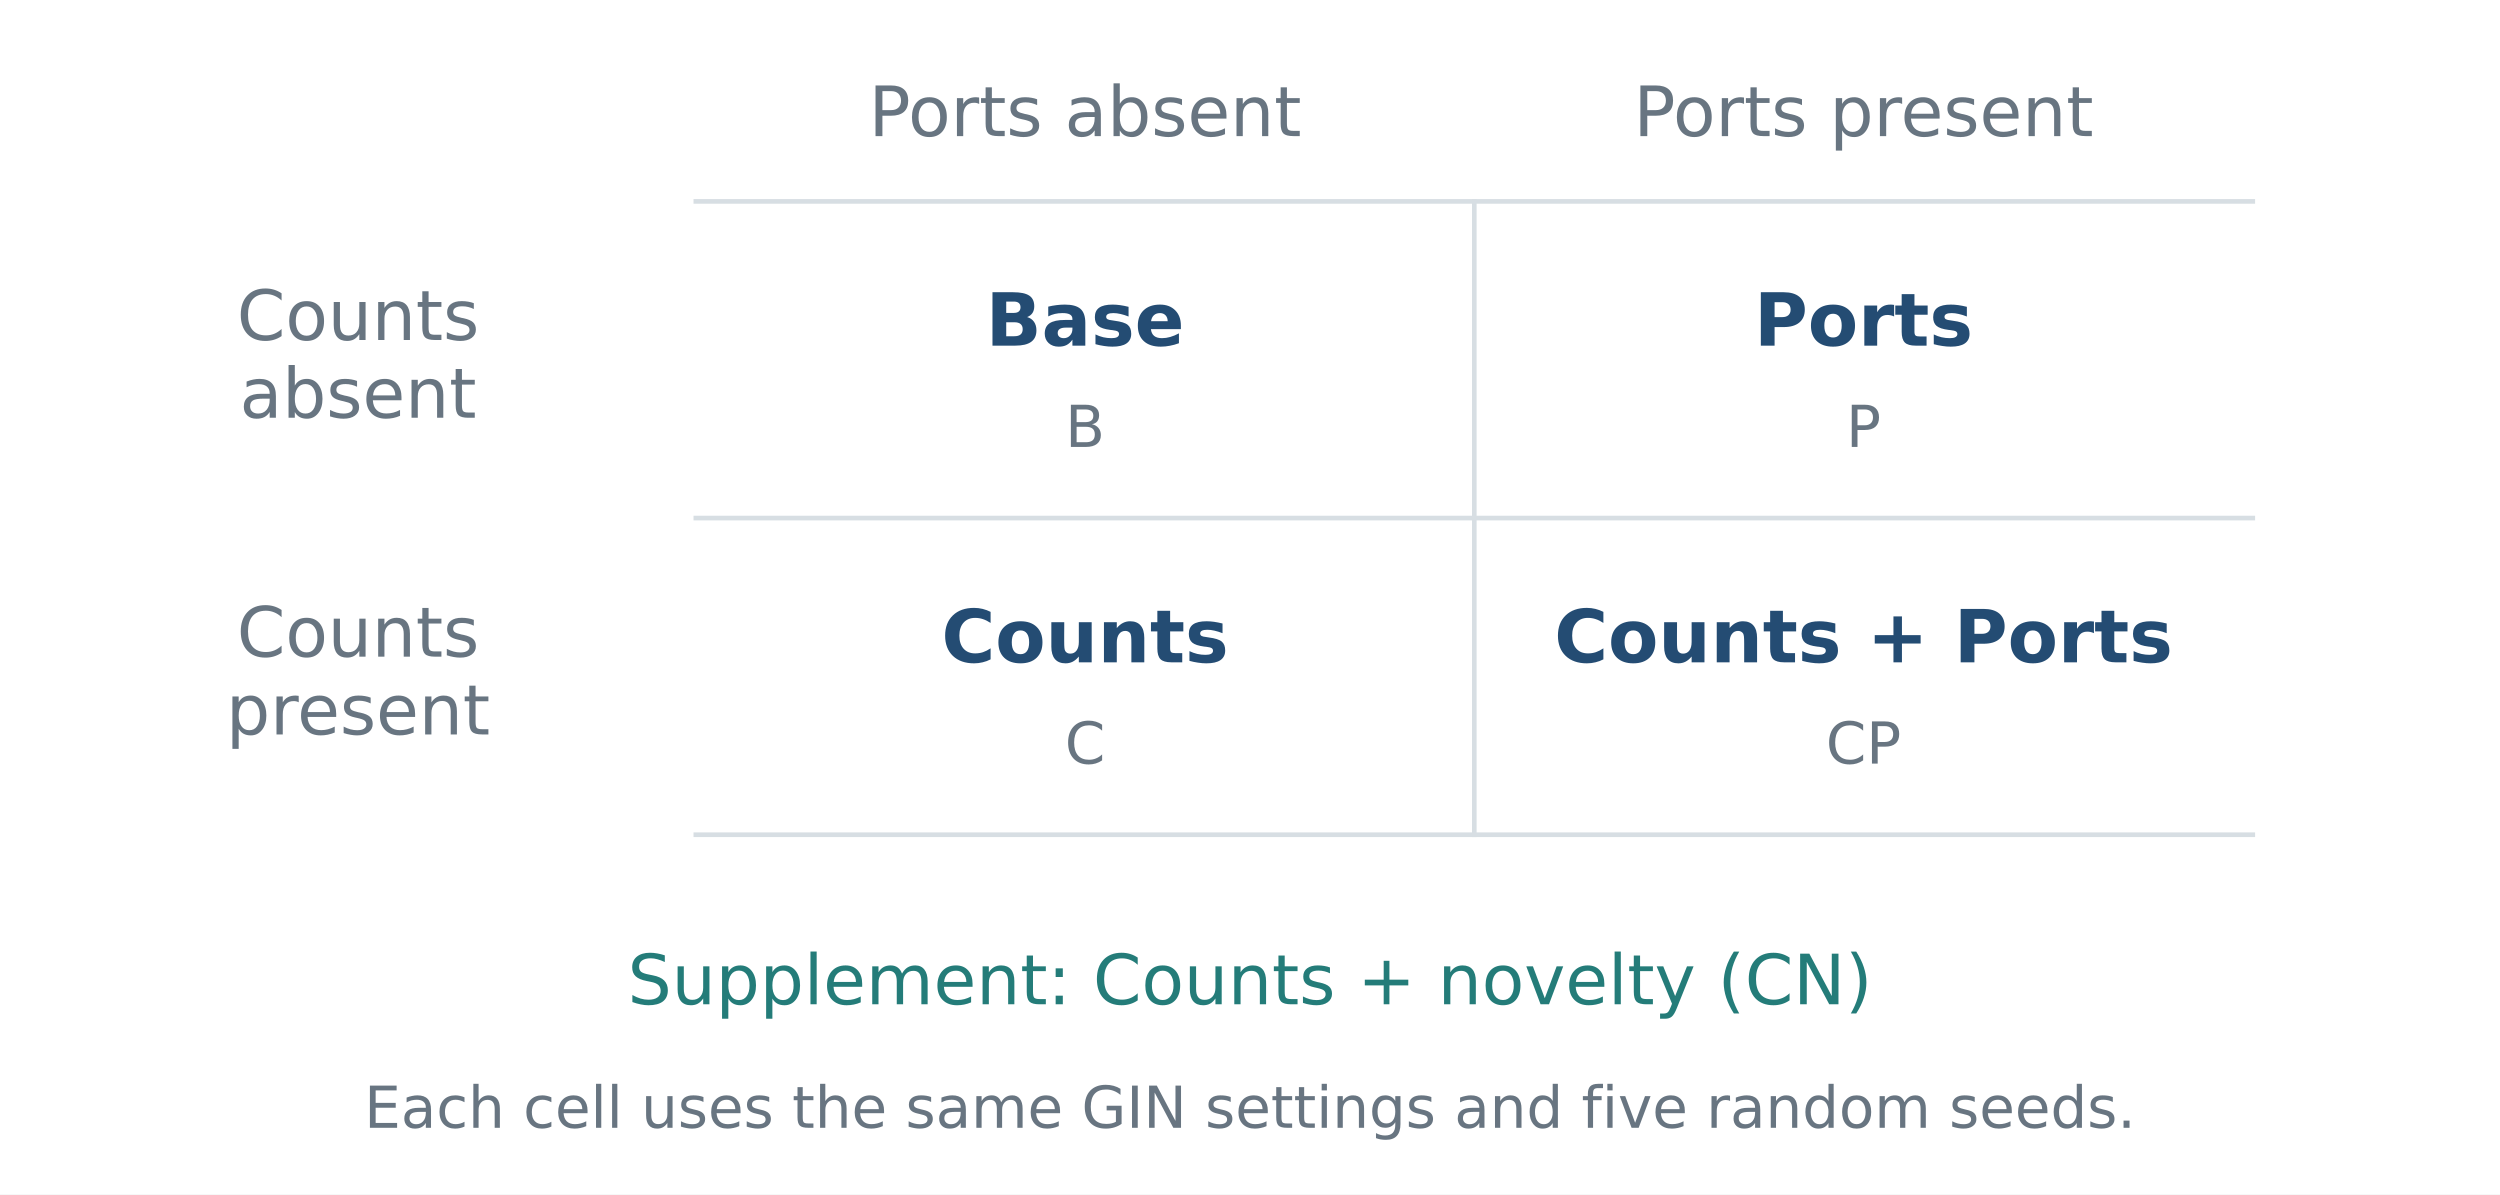
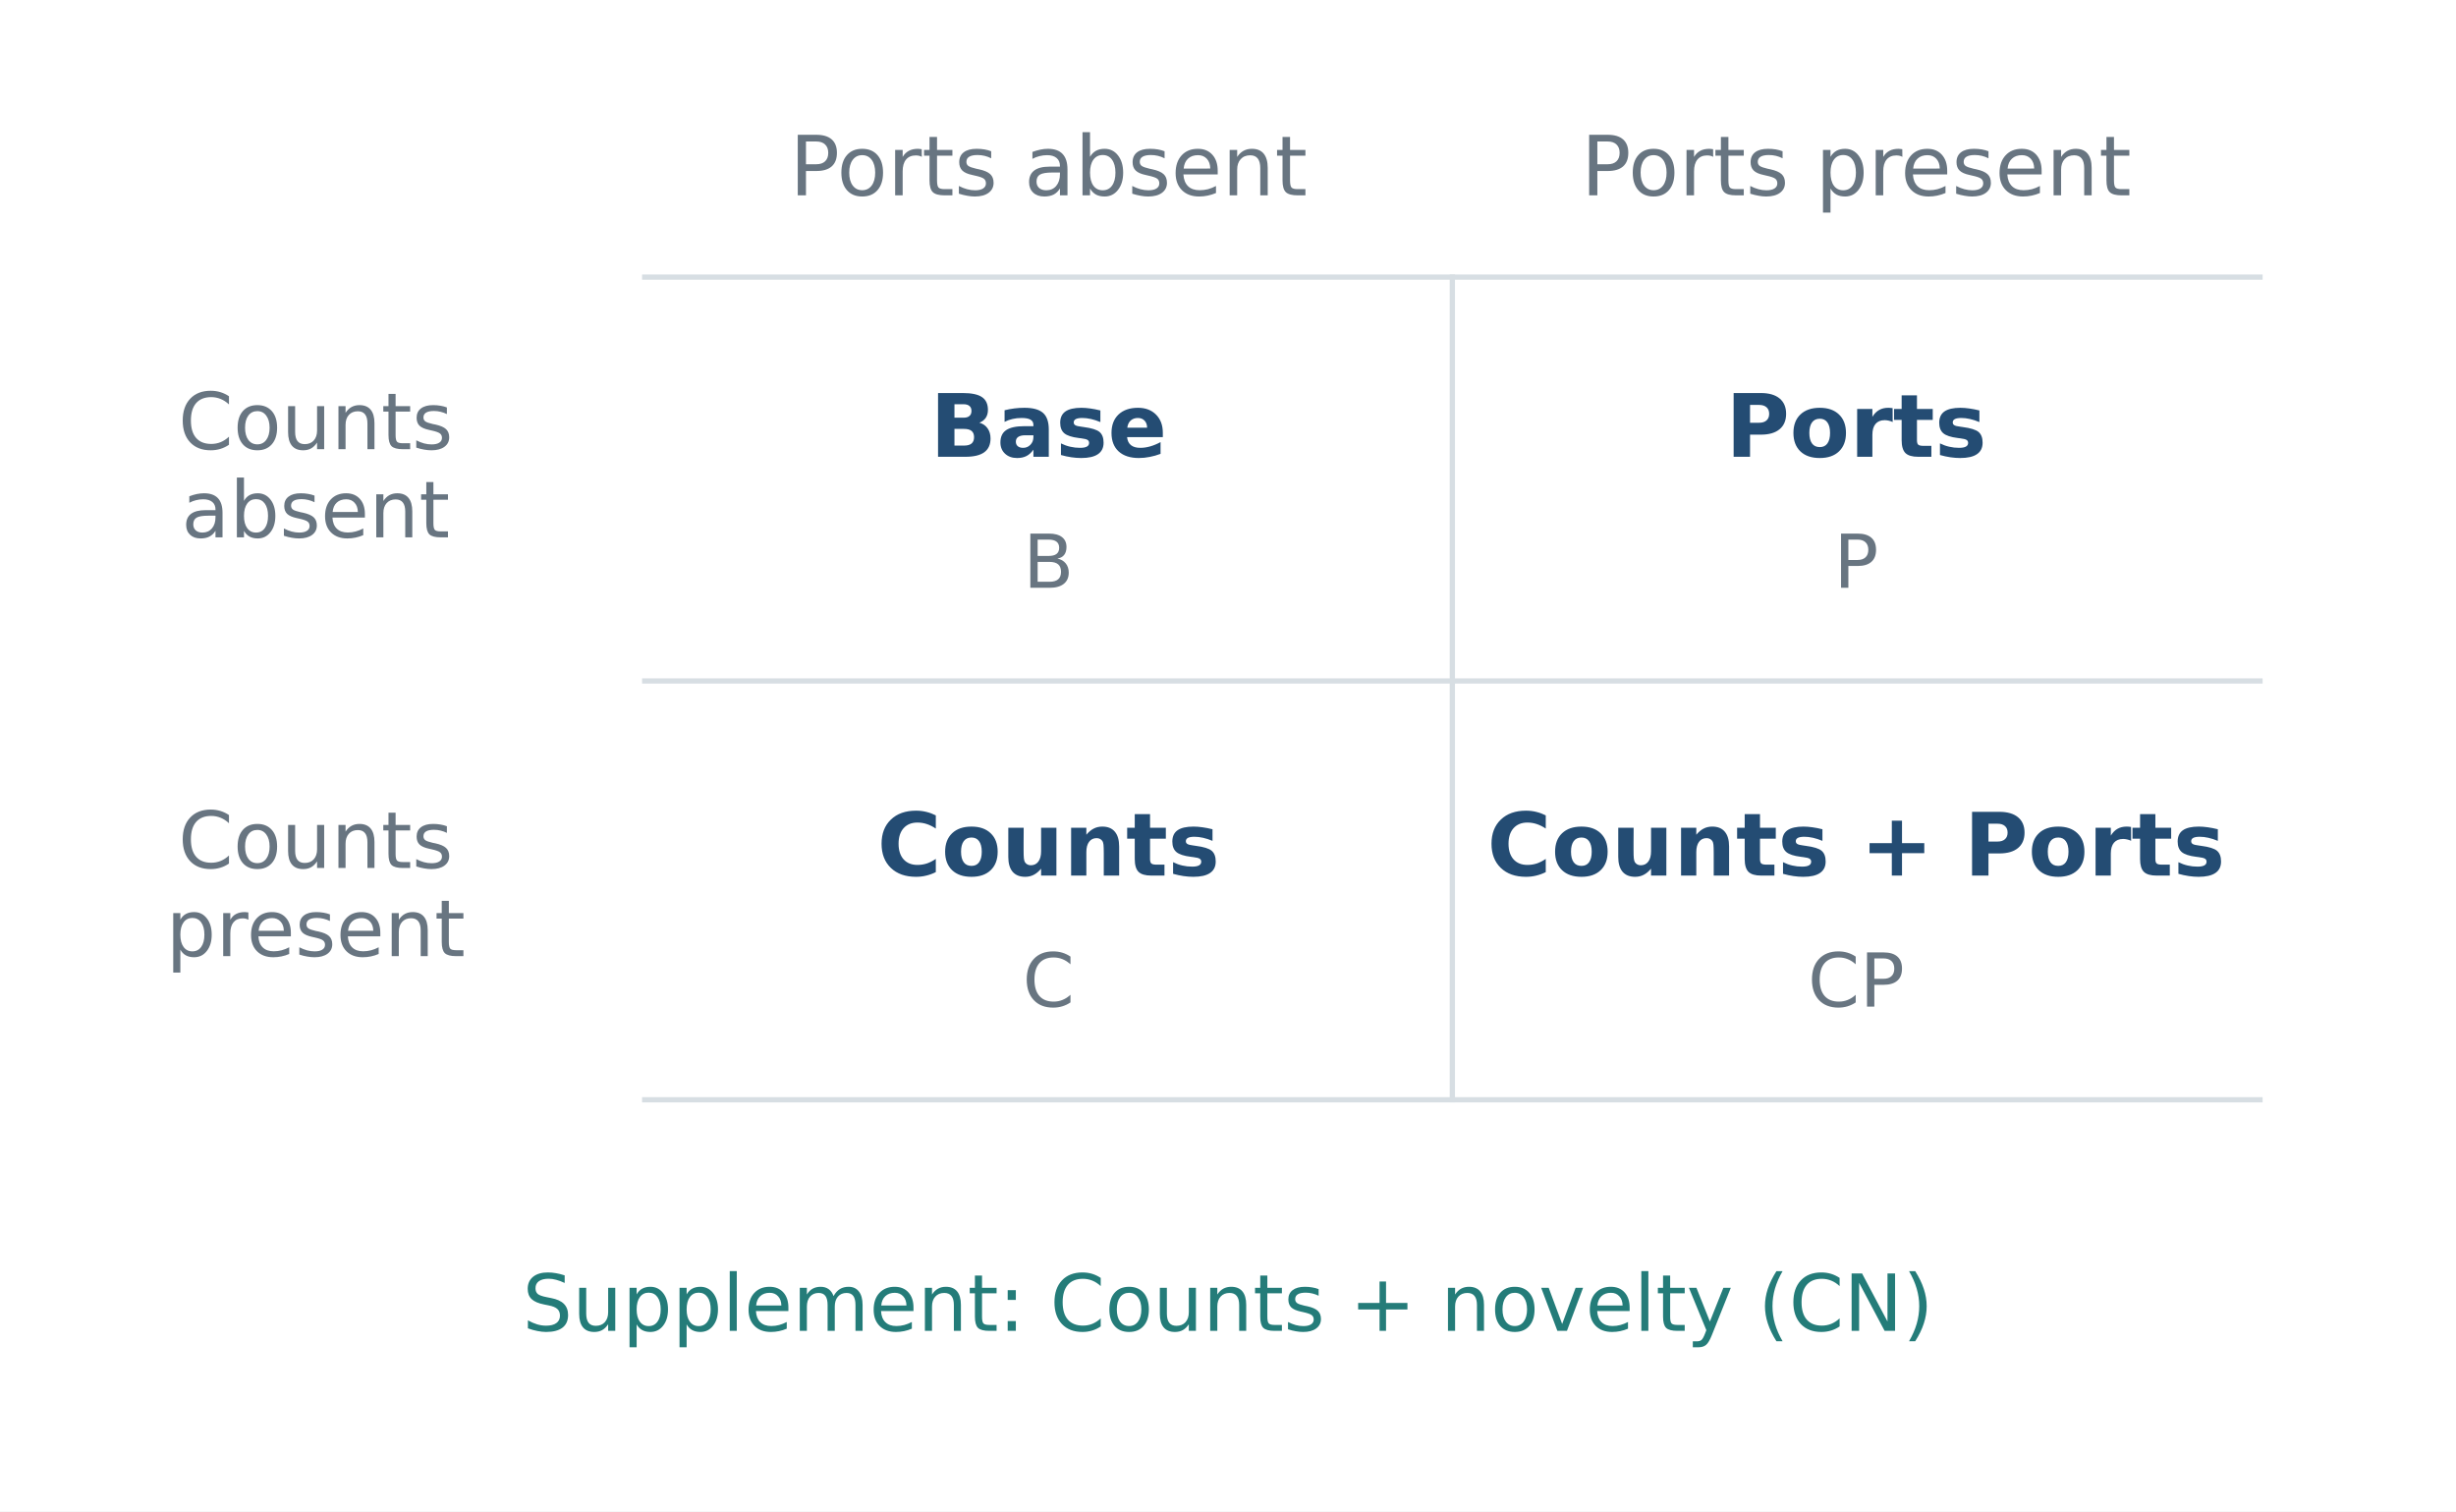
- <svg xmlns="http://www.w3.org/2000/svg" width="648pt" height="309.6pt" viewBox="0 0 648 309.6" version="1.1">
+ <svg xmlns="http://www.w3.org/2000/svg" width="561.6pt" height="345.6pt" viewBox="0 0 561.6 345.6" version="1.1">
  <defs>
    <style type="text/css">*{stroke-linejoin: round; stroke-linecap: butt}</style>
  </defs>
  <g id="figure_1">
    <g id="patch_1">
-       <path d="M 0 309.6  L 648 309.6  L 648 0  L 0 0  z " style="fill: #ffffff" />
+       <path d="M 0 345.6  L 561.6 345.6  L 561.6 0  L 0 0  z " style="fill: #ffffff" />
    </g>
    <g id="axes_1">
      <g id="line2d_1">
-         <path d="M 180.36 52.2  L 583.92 52.2  " clip-path="url(#p47c9d56ea9)" style="fill: none; stroke: #d7dee3; stroke-width: 1.2; stroke-linecap: square" />
+         <path d="M 147.42 63.36  L 516.78 63.36  " clip-path="url(#p350fe0be0a)" style="fill: none; stroke: #d7dee3; stroke-width: 1.2; stroke-linecap: square" />
      </g>
      <g id="line2d_2">
-         <path d="M 180.36 134.28  L 583.92 134.28  " clip-path="url(#p47c9d56ea9)" style="fill: none; stroke: #d7dee3; stroke-width: 1.2; stroke-linecap: square" />
+         <path d="M 147.42 155.7  L 516.78 155.7  " clip-path="url(#p350fe0be0a)" style="fill: none; stroke: #d7dee3; stroke-width: 1.2; stroke-linecap: square" />
      </g>
      <g id="line2d_3">
-         <path d="M 180.36 216.36  L 583.92 216.36  " clip-path="url(#p47c9d56ea9)" style="fill: none; stroke: #d7dee3; stroke-width: 1.2; stroke-linecap: square" />
+         <path d="M 147.42 251.46  L 516.78 251.46  " clip-path="url(#p350fe0be0a)" style="fill: none; stroke: #d7dee3; stroke-width: 1.2; stroke-linecap: square" />
      </g>
      <g id="line2d_4">
-         <path d="M 382.14 216.36  L 382.14 52.2  " clip-path="url(#p47c9d56ea9)" style="fill: none; stroke: #d7dee3; stroke-width: 1.2; stroke-linecap: square" />
+         <path d="M 332.1 251.46  L 332.1 63.36  " clip-path="url(#p350fe0be0a)" style="fill: none; stroke: #d7dee3; stroke-width: 1.2; stroke-linecap: square" />
      </g>
      <g id="text_1">
-         <text style="font-size: 18px; font-family: 'DejaVu Sans'; text-anchor: middle; fill: #687581" x="281.25" y="35.279" transform="rotate(-0 281.25 35.27887)">Ports absent</text>
+         <text style="font-size: 19px; font-family: 'DejaVu Sans'; text-anchor: middle; fill: #687581" x="239.76" y="44.663" transform="rotate(-0 239.76 44.66281)">Ports absent</text>
      </g>
      <g id="text_2">
-         <text style="font-size: 18px; font-family: 'DejaVu Sans'; text-anchor: middle; fill: #687581" x="483.03" y="35.279" transform="rotate(-0 483.03 35.27887)">Ports present</text>
+         <text style="font-size: 19px; font-family: 'DejaVu Sans'; text-anchor: middle; fill: #687581" x="424.44" y="44.663" transform="rotate(-0 424.44 44.66281)">Ports present</text>
      </g>
      <g id="text_3">
-         <text style="font-size: 18px; font-family: 'DejaVu Sans'; fill: #687581" transform="translate(61.39238 88.12884)">Counts</text>
-         <text style="font-size: 18px; font-family: 'DejaVu Sans'; fill: #687581" transform="translate(62.12081 108.2849)">absent</text>
+         <text style="font-size: 18px; font-family: 'DejaVu Sans'; fill: #687581" transform="translate(40.76438 102.7088)">Counts</text>
+         <text style="font-size: 18px; font-family: 'DejaVu Sans'; fill: #687581" transform="translate(41.49281 122.8649)">absent</text>
      </g>
      <g id="text_4">
-         <text style="font-size: 18px; font-family: 'DejaVu Sans'; fill: #687581" transform="translate(61.39238 170.2088)">Counts</text>
-         <text style="font-size: 18px; font-family: 'DejaVu Sans'; fill: #687581" transform="translate(58.60097 190.3649)">present</text>
+         <text style="font-size: 18px; font-family: 'DejaVu Sans'; fill: #687581" transform="translate(40.76438 198.4688)">Counts</text>
+         <text style="font-size: 18px; font-family: 'DejaVu Sans'; fill: #687581" transform="translate(37.97297 218.6249)">present</text>
      </g>
      <g id="text_5">
-         <text style="font-weight: 700; font-size: 19px; font-family: 'DejaVu Sans'; text-anchor: middle; fill: #244c73" x="281.25" y="89.591" transform="rotate(-0 281.25 89.59081)">Base</text>
+         <text style="font-weight: 700; font-size: 20px; font-family: 'DejaVu Sans'; text-anchor: middle; fill: #244c73" x="239.76" y="104.447" transform="rotate(-0 239.76 104.4467)">Base</text>
      </g>
      <g id="text_6">
-         <text style="font-size: 15px; font-family: 'DejaVu Sans'; text-anchor: middle; fill: #687581" x="281.25" y="115.847" transform="rotate(-0 281.25 115.8471)">B</text>
+         <text style="font-size: 17px; font-family: 'DejaVu Sans'; text-anchor: middle; fill: #687581" x="239.76" y="134.399" transform="rotate(-0 239.76 134.3989)">B</text>
      </g>
      <g id="text_7">
-         <text style="font-weight: 700; font-size: 19px; font-family: 'DejaVu Sans'; text-anchor: middle; fill: #244c73" x="483.03" y="89.591" transform="rotate(-0 483.03 89.59081)">Ports</text>
+         <text style="font-weight: 700; font-size: 20px; font-family: 'DejaVu Sans'; text-anchor: middle; fill: #244c73" x="424.44" y="104.447" transform="rotate(-0 424.44 104.4467)">Ports</text>
      </g>
      <g id="text_8">
-         <text style="font-size: 15px; font-family: 'DejaVu Sans'; text-anchor: middle; fill: #687581" x="483.03" y="115.847" transform="rotate(-0 483.03 115.8471)">P</text>
+         <text style="font-size: 17px; font-family: 'DejaVu Sans'; text-anchor: middle; fill: #687581" x="424.44" y="134.399" transform="rotate(-0 424.44 134.3989)">P</text>
      </g>
      <g id="text_9">
-         <text style="font-weight: 700; font-size: 19px; font-family: 'DejaVu Sans'; text-anchor: middle; fill: #244c73" x="281.25" y="171.671" transform="rotate(-0 281.25 171.6708)">Counts</text>
+         <text style="font-weight: 700; font-size: 20px; font-family: 'DejaVu Sans'; text-anchor: middle; fill: #244c73" x="239.76" y="200.207" transform="rotate(-0 239.76 200.2067)">Counts</text>
      </g>
      <g id="text_10">
-         <text style="font-size: 15px; font-family: 'DejaVu Sans'; text-anchor: middle; fill: #687581" x="281.25" y="197.927" transform="rotate(-0 281.25 197.9271)">C</text>
+         <text style="font-size: 17px; font-family: 'DejaVu Sans'; text-anchor: middle; fill: #687581" x="239.76" y="230.159" transform="rotate(-0 239.76 230.1589)">C</text>
      </g>
      <g id="text_11">
-         <text style="font-weight: 700; font-size: 19px; font-family: 'DejaVu Sans'; text-anchor: middle; fill: #244c73" x="483.03" y="171.671" transform="rotate(-0 483.03 171.6708)">Counts + Ports</text>
+         <text style="font-weight: 700; font-size: 20px; font-family: 'DejaVu Sans'; text-anchor: middle; fill: #244c73" x="424.44" y="200.207" transform="rotate(-0 424.44 200.2067)">Counts + Ports</text>
      </g>
      <g id="text_12">
-         <text style="font-size: 15px; font-family: 'DejaVu Sans'; text-anchor: middle; fill: #687581" x="483.03" y="197.927" transform="rotate(-0 483.03 197.9271)">CP</text>
+         <text style="font-size: 17px; font-family: 'DejaVu Sans'; text-anchor: middle; fill: #687581" x="424.44" y="230.159" transform="rotate(-0 424.44 230.1589)">CP</text>
      </g>
      <g id="text_13">
-         <text style="font-size: 18px; font-family: 'DejaVu Sans'; text-anchor: middle; fill: #247c79" x="324" y="260.315" transform="rotate(-0 324 260.3149)">Supplement: Counts + novelty (CN)</text>
-       </g>
-       <g id="text_14">
-         <text style="font-size: 15px; font-family: 'DejaVu Sans'; text-anchor: middle; fill: #687581" x="324" y="292.319" transform="rotate(-0 324 292.3191)">Each cell uses the same GIN settings and five random seeds.</text>
+         <text style="font-size: 18px; font-family: 'DejaVu Sans'; text-anchor: middle; fill: #247c79" x="280.8" y="304.307" transform="rotate(-0 280.8 304.3069)">Supplement: Counts + novelty (CN)</text>
      </g>
    </g>
  </g>
  <defs>
-     <clipPath id="p47c9d56ea9">
-       <rect x="16.2" y="7.74" width="615.6" height="294.12" />
+     <clipPath id="p350fe0be0a">
+       <rect x="14.04" y="8.64" width="533.52" height="328.32" />
    </clipPath>
  </defs>
</svg>
